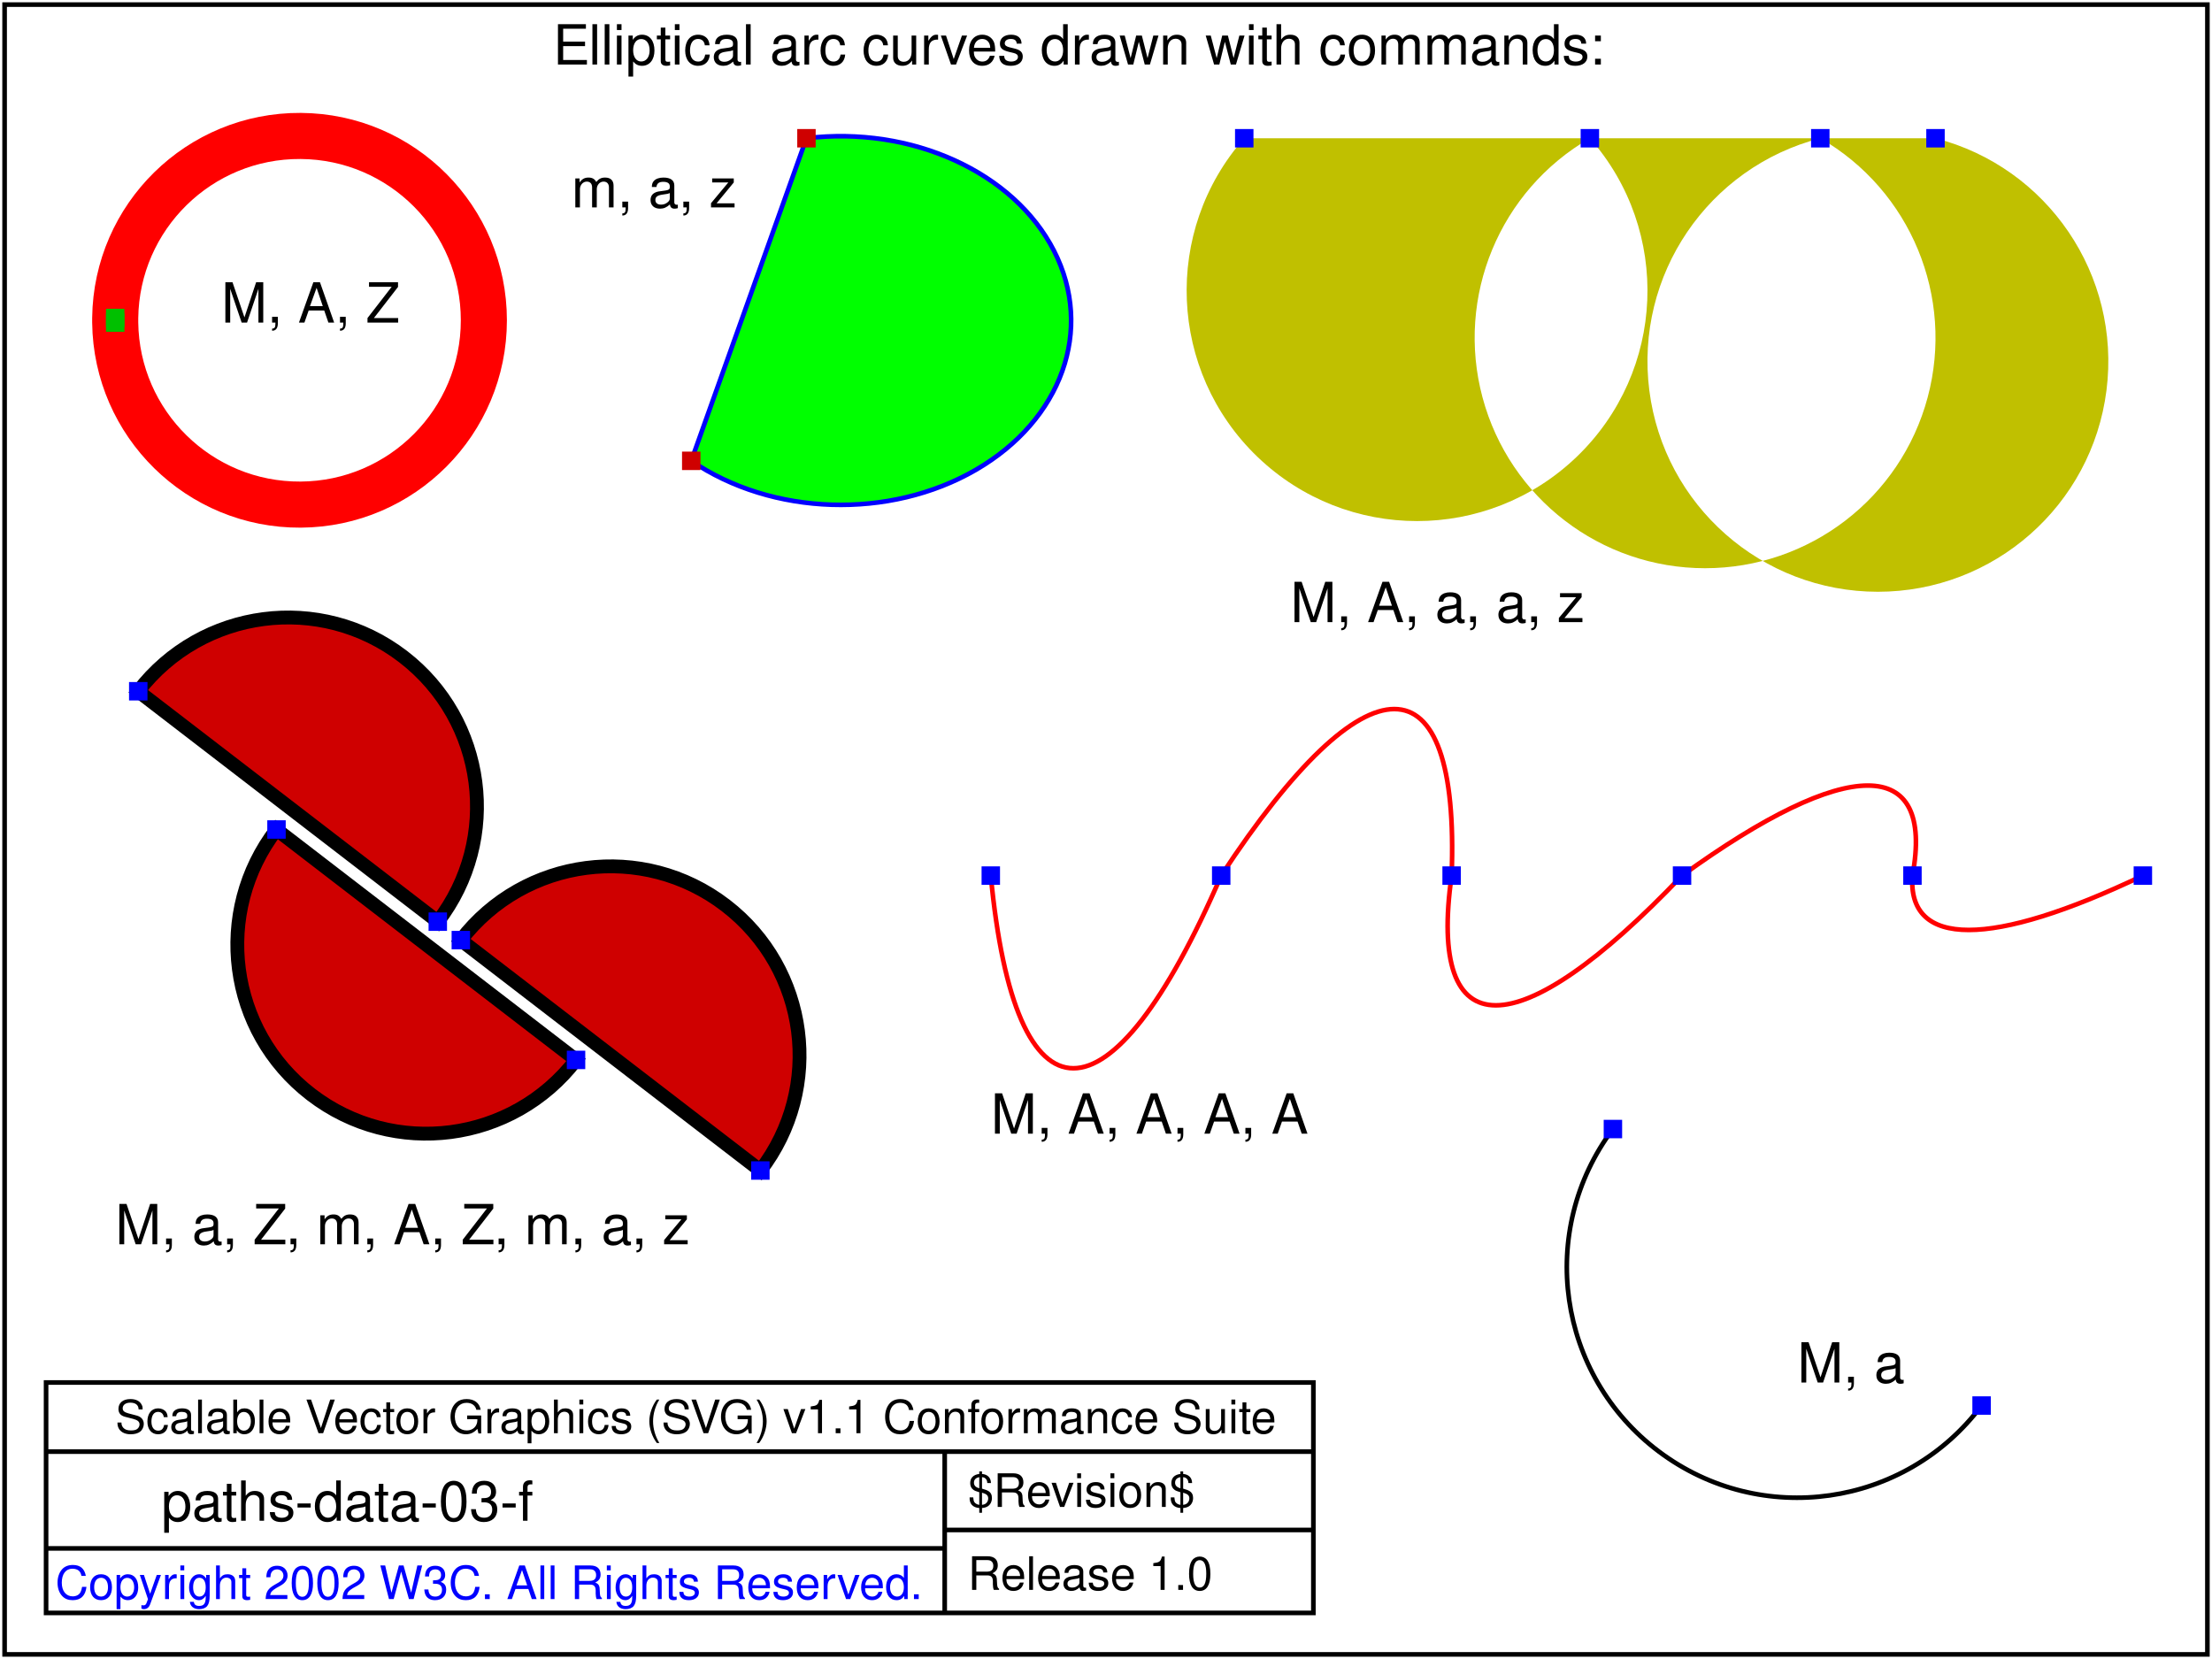
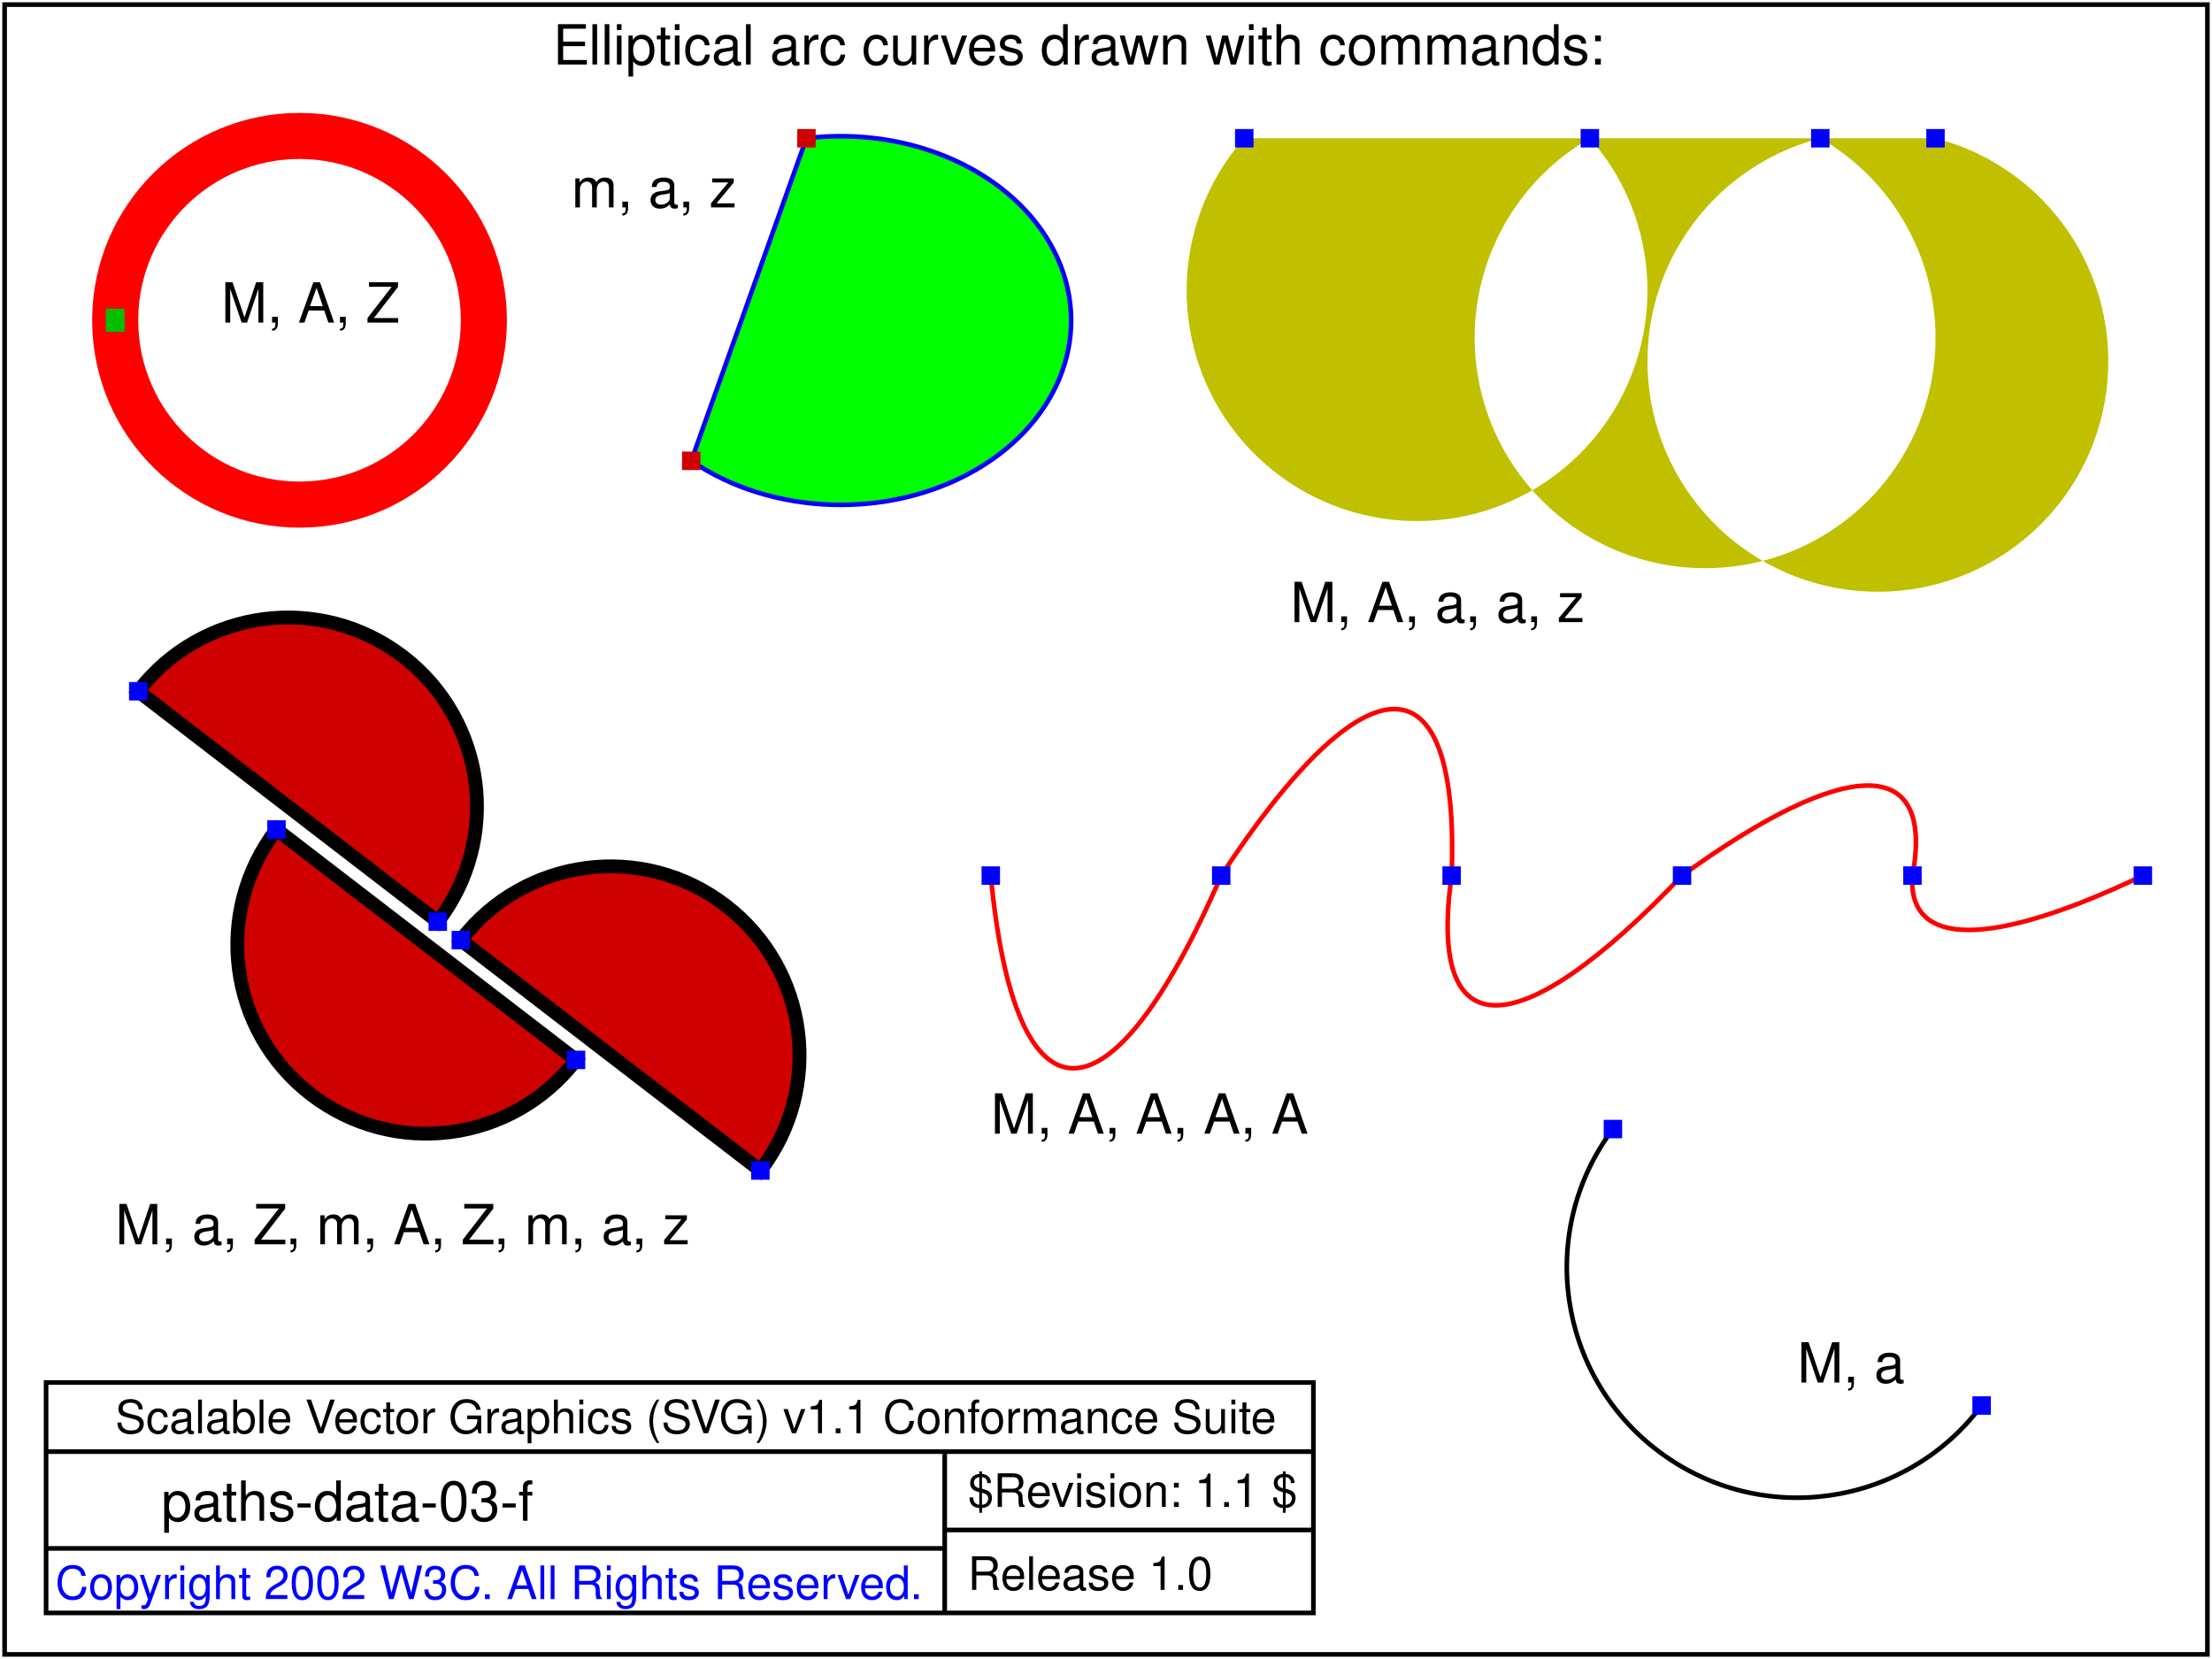
<svg xmlns="http://www.w3.org/2000/svg" xmlns:ns1="http://www.w3.org/2000/02/svg/testsuite/description/" xmlns:xlink="http://www.w3.org/1999/xlink" id="svg-root" width="480" height="360">
  <ns1:SVGTestCase>
    <ns1:OperatorScript>
      <ns1:Paragraph>
Test that the viewer has the basic capability to handle the 'path'
element and its data (d) attribute in combination with the elliptical
arc curveto commands, A, a (plus Mm and Zz).
      </ns1:Paragraph>
      <ns1:Paragraph>
There are 6 subtests, each composed from the elliptical arc path commands per
the label by the subtest.  The curve positions
are marked by small colored squares.  Subtests are filled, or stroked, or 
both, using simple style properties and colors.
      </ns1:Paragraph>
      <ns1:Paragraph>
The rendered picture should match the reference image exactly, except for possible
variations in the labelling text (per CSS2 rules).  
      </ns1:Paragraph>
      <ns1:Paragraph>
The test uses the 'rect' element, as well as basic fill (solid primary colors), 
stroke (primary color wide and 1-pixel lines), font-family (Helvetica) and font-size properties.
      </ns1:Paragraph>
    </ns1:OperatorScript>
  </ns1:SVGTestCase>
  <g id="test-body-content">
    <text font-family="Helvetica" font-size="12" x="120" y="14">Elliptical arc curves drawn with commands:</text>
    <path id="Arc_MAZ" fill="none" stroke="#FF0000" stroke-width="10" d="   M  25   70      A  40   40      0         1      0     25   69   Z    " />
    <text font-family="Helvetica" font-size="12" x="48" y="70">M, A, Z</text>
    <rect x="23" y="68" width="4" height="4" fill="#00C000" stroke="none" />
    <rect x="23" y="67" width="4" height="4" fill="#00C000" stroke="none" />
    <path id="Arc_fill_maz" fill="#00FF00" stroke="#0000FF" d="   m  150   100      a  50    40       0          1       0      25   -70   z  " />
    <text font-family="Helvetica" font-size="12" x="124" y="45">m, a, z</text>
    <rect x="148" y="98" width="4" height="4" fill="#CF0000" stroke="none" />
    <rect x="173" y="28" width="4" height="4" fill="#CF0000" stroke="none" />
    <path id="Arc_Ma" fill="none" stroke="#000000" d="   M  350    245      a   40    40       0          1       0      80    60       " />
    <text font-family="Helvetica" font-size="12" x="390" y="300">M, a</text>
    <rect x="348" y="243" width="4" height="4" fill="#0000FF" stroke="none" />
    <rect x="428" y="303" width="4" height="4" fill="#0000FF" stroke="none" />
    <path id="Tri_MAaaz" fill="#C0C000" stroke="none" fill-rule="evenodd" d="   M   270   30      A   50    50       0          1       0     345   30         a   50    50       0          1       0      50    0         a   50    50       0          1       0      25    0    z  " />
    <text font-family="Helvetica" font-size="12" x="280" y="135">M, A, a, a, z</text>
    <rect x="268" y="28" width="4" height="4" fill="#0000FF" stroke="none" />
    <rect x="343" y="28" width="4" height="4" fill="#0000FF" stroke="none" />
    <rect x="393" y="28" width="4" height="4" fill="#0000FF" stroke="none" />
    <rect x="418" y="28" width="4" height="4" fill="#0000FF" stroke="none" />
    <path id="Arc_MaZmAzmaz" fill="#CF0000" stroke="#000000" stroke-width="3" d="   M  30   150      a   40    40       0          0       1      65    50          Z                    m   30       30                         A   20       20              0              0              0             125   230        Z             m   40       24                         a   20       20              0              0              1              65    50        z " />
    <text font-family="Helvetica" font-size="12" x="25" y="270">M, a, Z, m, A, Z, m, a, z</text>
    <rect x="28" y="148" width="4" height="4" fill="#0000FF" stroke="none" />
    <rect x="93" y="198" width="4" height="4" fill="#0000FF" stroke="none" />
    <rect x="58" y="178" width="4" height="4" fill="#0000FF" stroke="none" />
    <rect x="123" y="228" width="4" height="4" fill="#0000FF" stroke="none" />
    <rect x="98" y="202" width="4" height="4" fill="#0000FF" stroke="none" />
    <rect x="163" y="252" width="4" height="4" fill="#0000FF" stroke="none" />
    <path id="Sin_MAAAAA" fill="none" stroke="#FF0000" d="   M   215    190      A   40    200      10          0       0      265    190    A   40    200      20          0       1     315    190        A   40    200      30          0       0     365    190    A   40    200      40          0       1     415    190        A   40    200      50          0       0     465    190                     " />
    <text font-family="Helvetica" font-size="12" x="215" y="246">M, A, A, A, A</text>
    <rect x="213" y="188" width="4" height="4" fill="#0000FF" stroke="none" />
    <rect x="263" y="188" width="4" height="4" fill="#0000FF" stroke="none" />
    <rect x="313" y="188" width="4" height="4" fill="#0000FF" stroke="none" />
    <rect x="363" y="188" width="4" height="4" fill="#0000FF" stroke="none" />
    <rect x="413" y="188" width="4" height="4" fill="#0000FF" stroke="none" />
    <rect x="463" y="188" width="4" height="4" fill="#0000FF" stroke="none" />
  </g>
  <g id="test-legend" fill="black" font-family="Helvetica" font-size="10">
    <rect x="10" y="300" width="275" height="50" fill="none" stroke="#000000" />
    <path fill="none" stroke="#000000" d="M10 315 h275 M205 315 v35 M10 336 h195 M205 332 h80" />
    <text x="25" y="311">Scalable Vector Graphics (SVG) v1.1 Conformance Suite</text>
    <a xlink:href="copyright-documents-19990405.html">
      <text x="12" y="347" fill="blue">Copyright 2002 W3C. All Rights Reserved.</text>
    </a>
    <text font-size="12" x="35" y="330">paths-data-03-f</text>
-     <text font-size="10" x="210" y="327">$Revision$</text>
+     <text font-size="10" x="210" y="327">$Revision: 1.1 $</text>
    <text font-size="10" x="210" y="345">Release 1.0</text>
    <rect id="test-frame" x="1" y="1" width="478" height="358" fill="none" stroke="#000000" />
  </g>
</svg>
